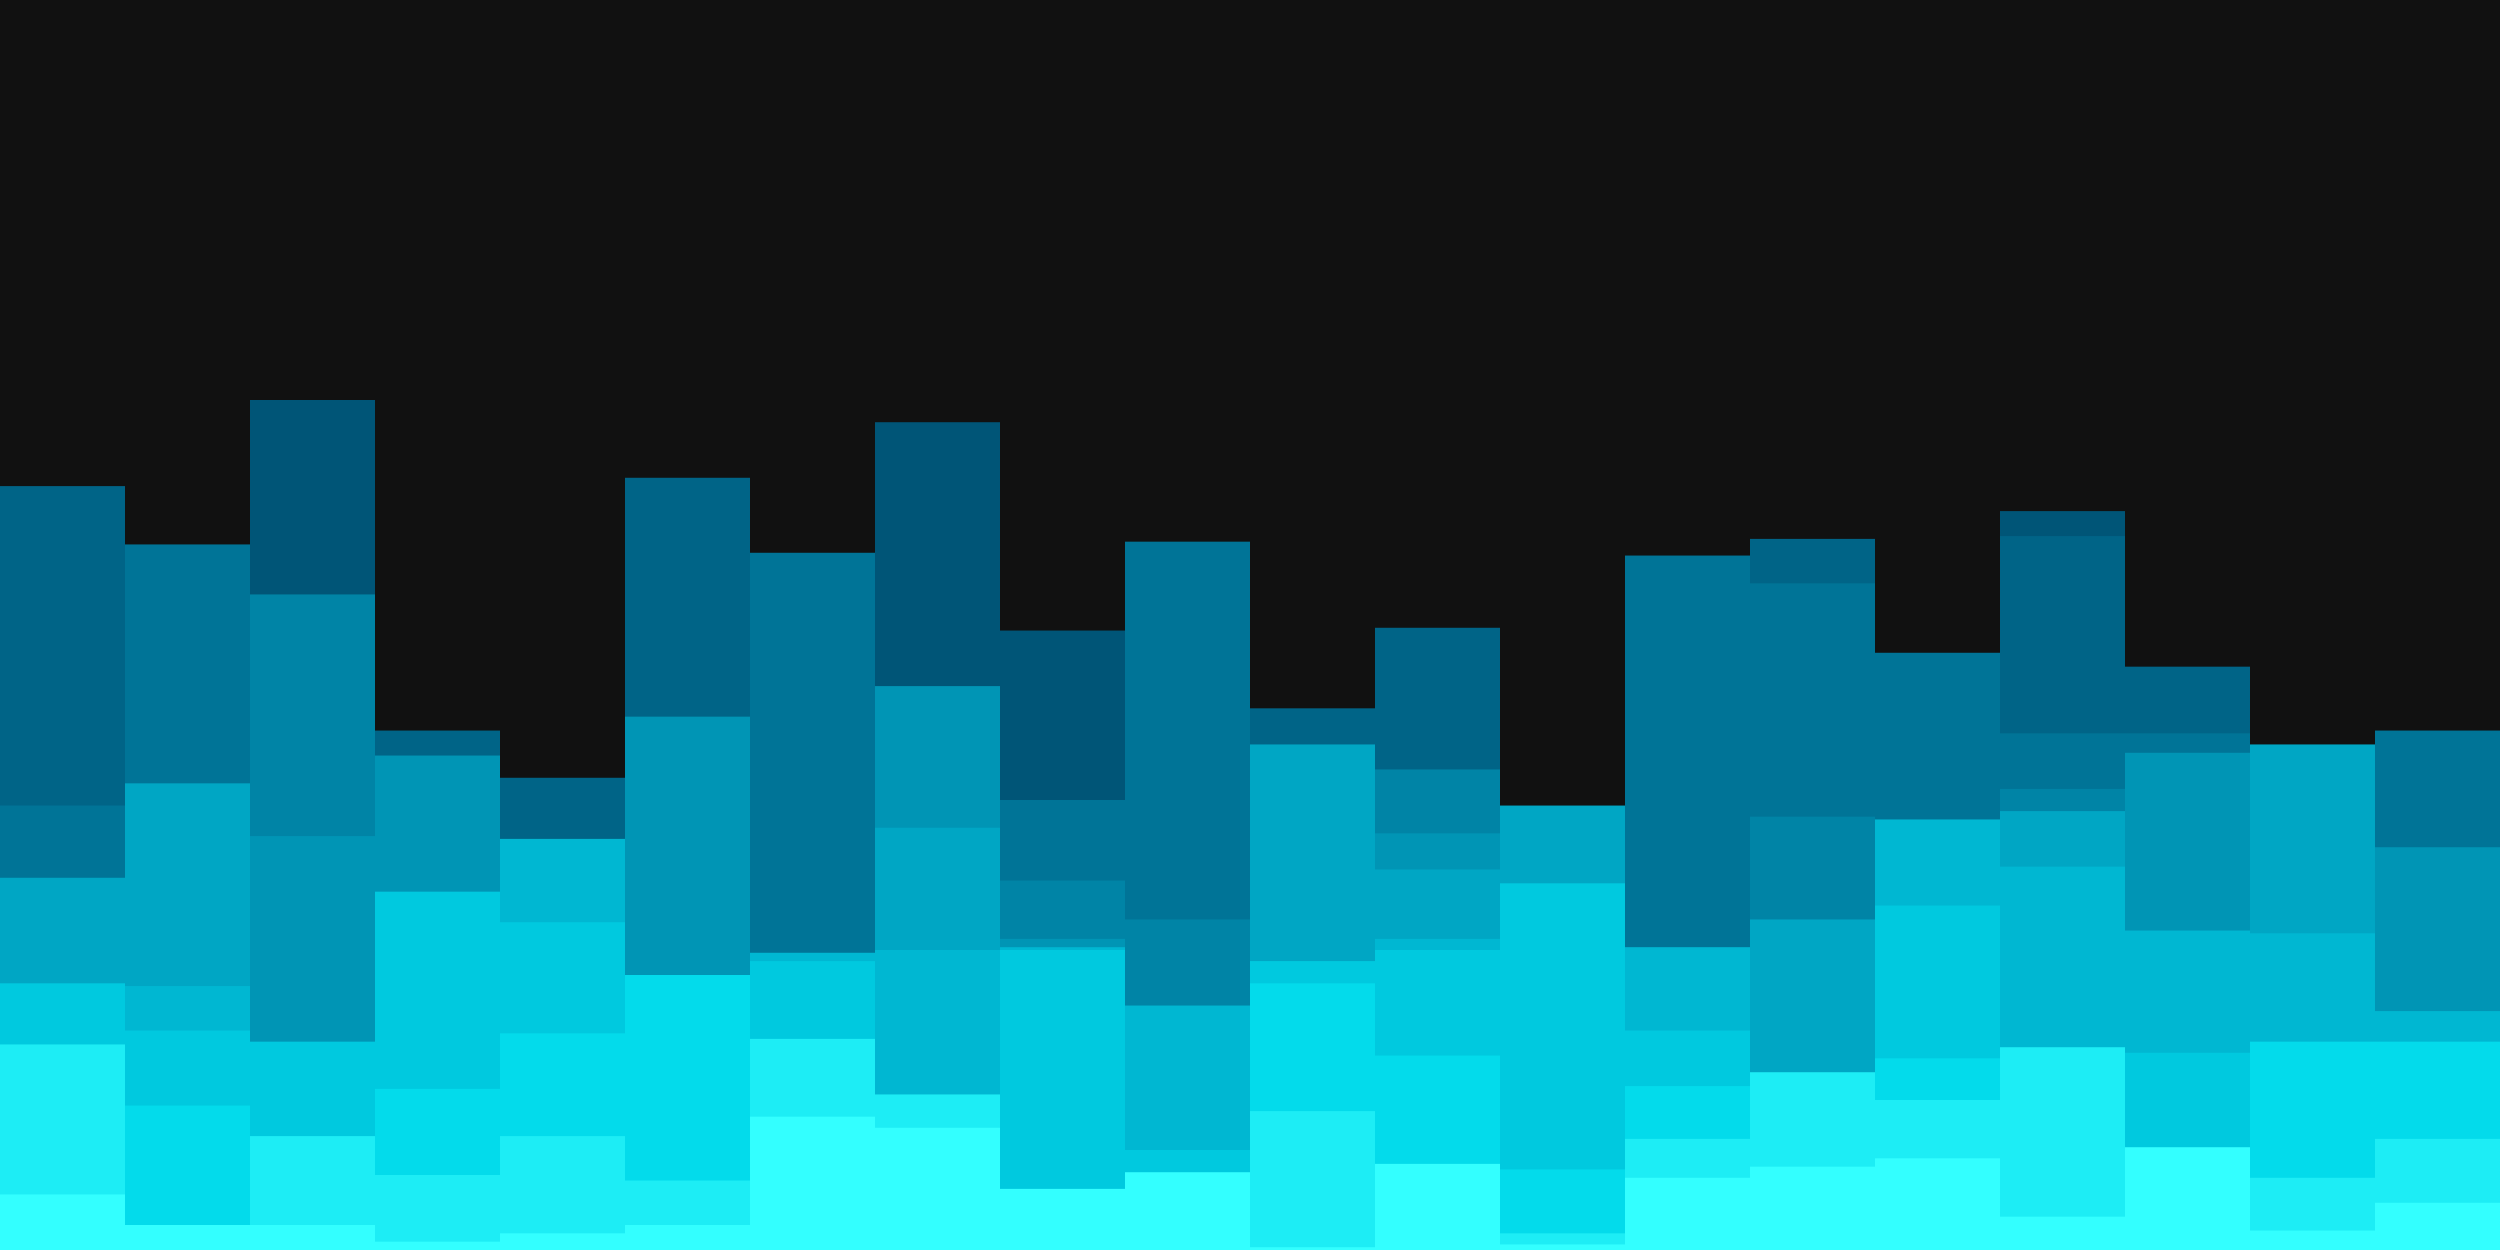
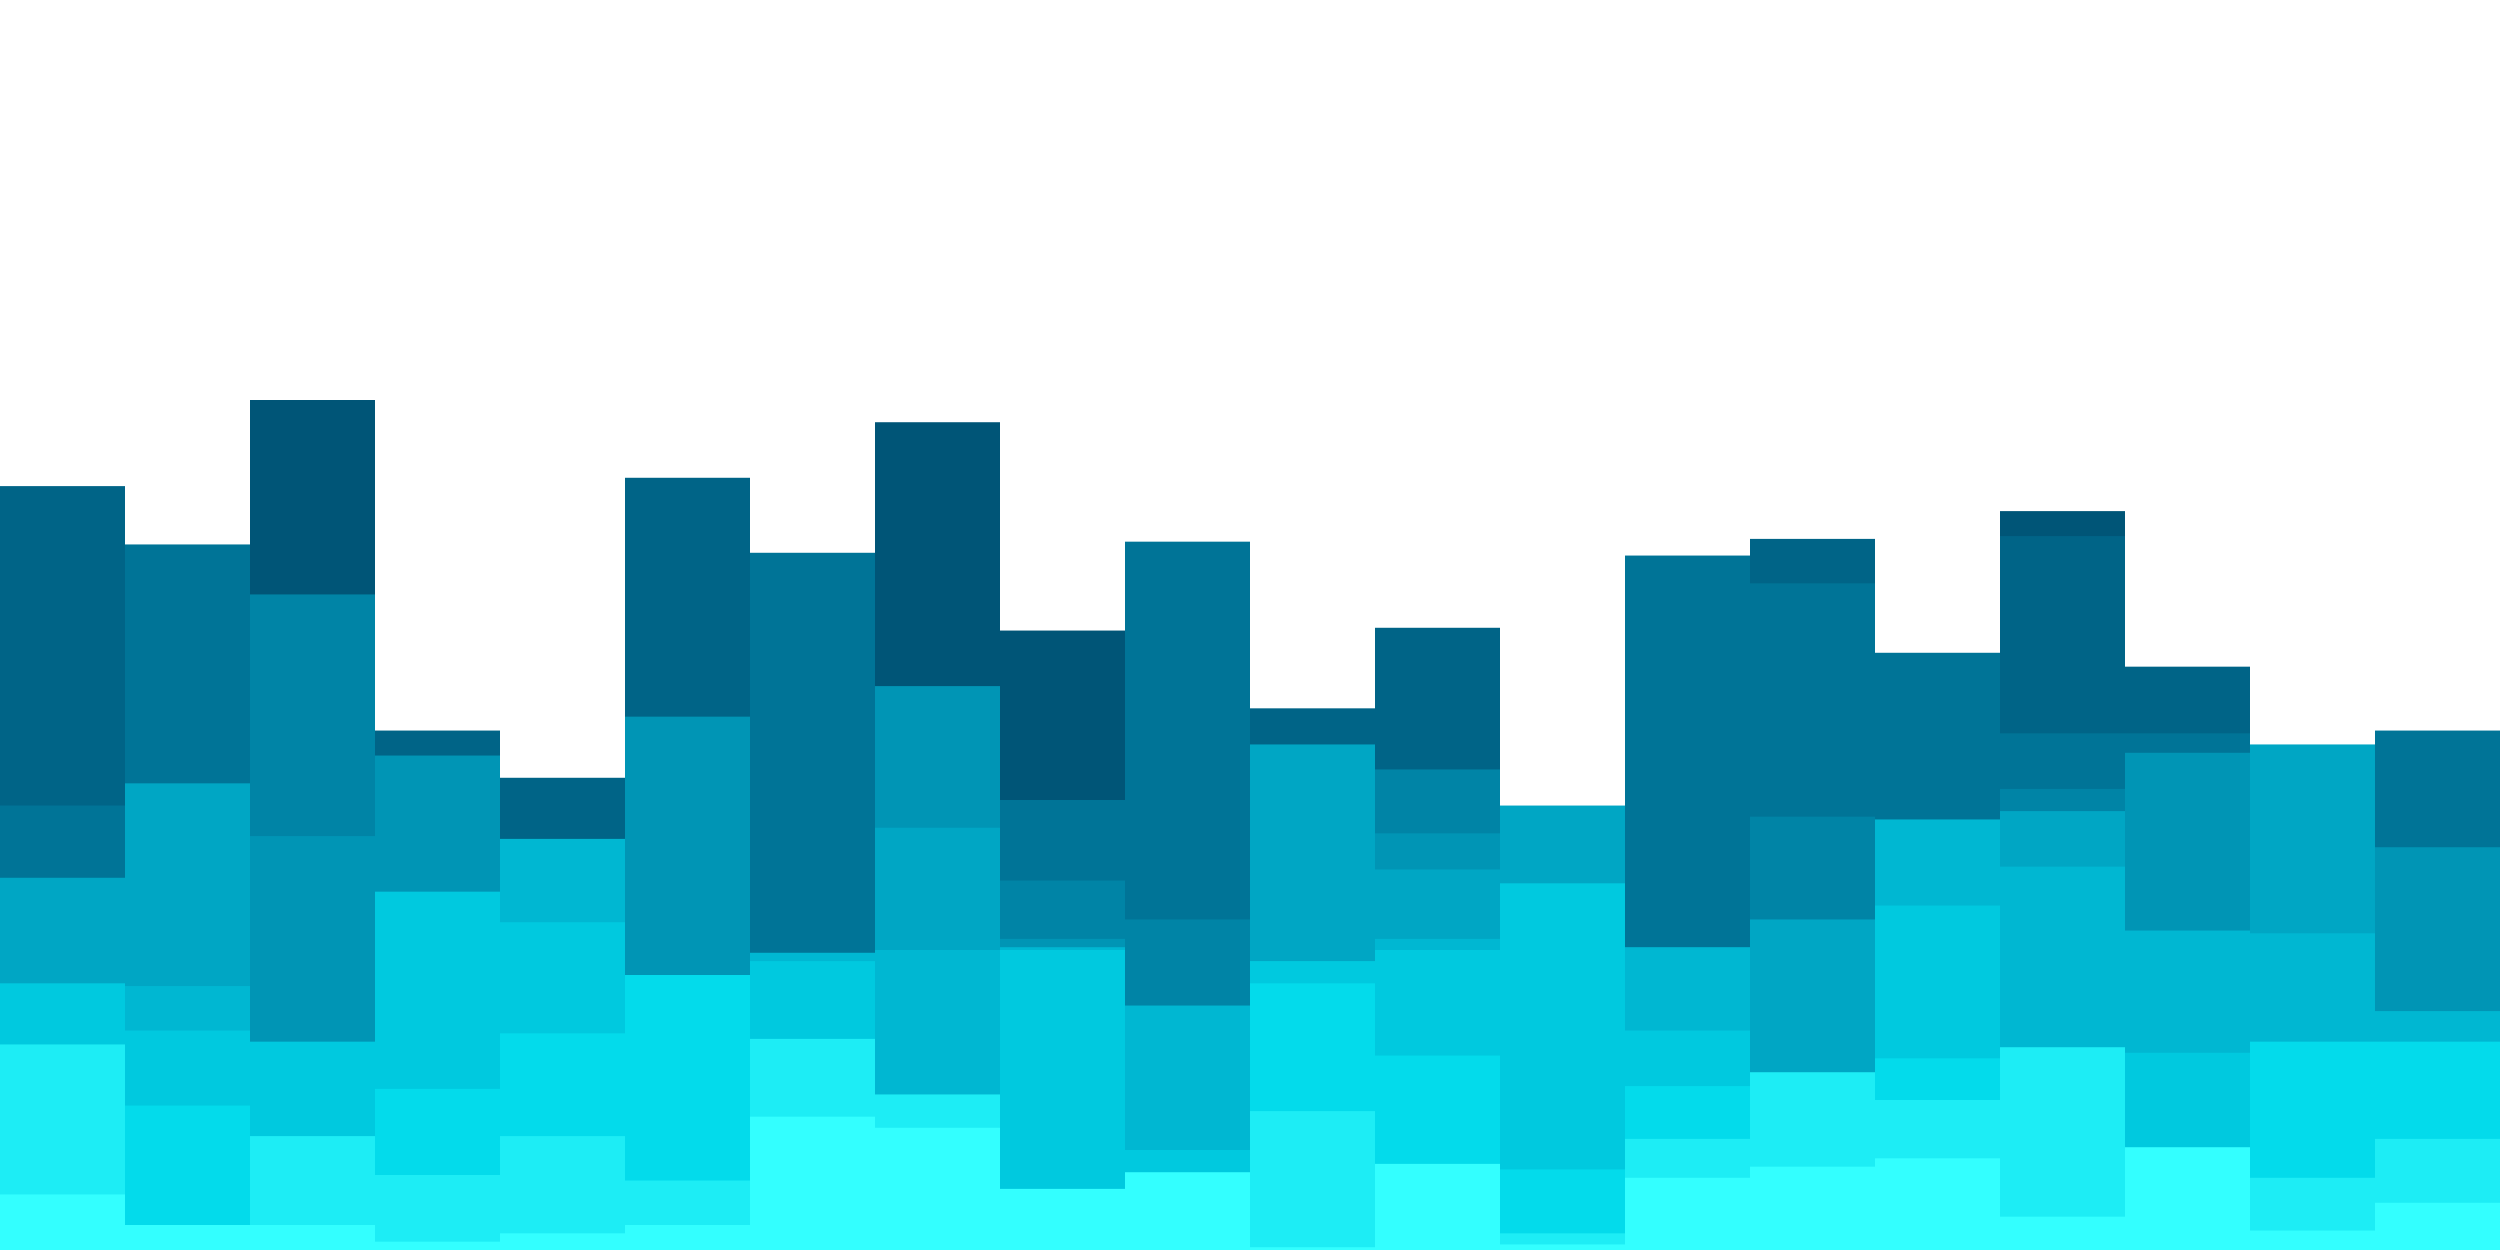
- <svg xmlns="http://www.w3.org/2000/svg" id="visual" viewBox="0 0 900 450" width="900" height="450" version="1.1">
-   <rect x="0" y="0" width="900" height="450" fill="#111" />
-   <path d="M0 218L45 218L45 435L90 435L90 144L135 144L135 312L180 312L180 408L225 408L225 209L270 209L270 332L315 332L315 152L360 152L360 227L405 227L405 291L450 291L450 273L495 273L495 341L540 341L540 324L585 324L585 244L630 244L630 332L675 332L675 443L720 443L720 184L765 184L765 435L810 435L810 279L855 279L855 392L900 392L900 287L900 451L900 451L855 451L855 451L810 451L810 451L765 451L765 451L720 451L720 451L675 451L675 451L630 451L630 451L585 451L585 451L540 451L540 451L495 451L495 451L450 451L450 451L405 451L405 451L360 451L360 451L315 451L315 451L270 451L270 451L225 451L225 451L180 451L180 451L135 451L135 451L90 451L90 451L45 451L45 451L0 451Z" fill="#005577" />
-   <path d="M0 175L45 175L45 353L90 353L90 414L135 414L135 263L180 263L180 280L225 280L225 172L270 172L270 281L315 281L315 319L360 319L360 415L405 415L405 378L450 378L450 255L495 255L495 226L540 226L540 319L585 319L585 415L630 415L630 194L675 194L675 275L720 275L720 193L765 193L765 240L810 240L810 328L855 328L855 401L900 401L900 368L900 451L900 451L855 451L855 451L810 451L810 451L765 451L765 451L720 451L720 451L675 451L675 451L630 451L630 451L585 451L585 451L540 451L540 451L495 451L495 451L450 451L450 451L405 451L405 451L360 451L360 451L315 451L315 451L270 451L270 451L225 451L225 451L180 451L180 451L135 451L135 451L90 451L90 451L45 451L45 451L0 451Z" fill="#006487" />
-   <path d="M0 290L45 290L45 196L90 196L90 448L135 448L135 278L180 278L180 347L225 347L225 431L270 431L270 199L315 199L315 340L360 340L360 288L405 288L405 195L450 195L450 336L495 336L495 410L540 410L540 435L585 435L585 200L630 200L630 210L675 210L675 235L720 235L720 264L765 264L765 264L810 264L810 420L855 420L855 263L900 263L900 349L900 451L900 451L855 451L855 451L810 451L810 451L765 451L765 451L720 451L720 451L675 451L675 451L630 451L630 451L585 451L585 451L540 451L540 451L495 451L495 451L450 451L450 451L405 451L405 451L360 451L360 451L315 451L315 451L270 451L270 451L225 451L225 451L180 451L180 451L135 451L135 451L90 451L90 451L45 451L45 451L0 451Z" fill="#007497" />
-   <path d="M0 437L45 437L45 360L90 360L90 214L135 214L135 413L180 413L180 370L225 370L225 382L270 382L270 411L315 411L315 335L360 335L360 317L405 317L405 331L450 331L450 380L495 380L495 277L540 277L540 386L585 386L585 341L630 341L630 294L675 294L675 368L720 368L720 284L765 284L765 351L810 351L810 390L855 390L855 325L900 325L900 274L900 451L900 451L855 451L855 451L810 451L810 451L765 451L765 451L720 451L720 451L675 451L675 451L630 451L630 451L585 451L585 451L540 451L540 451L495 451L495 451L450 451L450 451L405 451L405 451L360 451L360 451L315 451L315 451L270 451L270 451L225 451L225 451L180 451L180 451L135 451L135 451L90 451L90 451L45 451L45 451L0 451Z" fill="#0084a6" />
-   <path d="M0 418L45 418L45 383L90 383L90 301L135 301L135 272L180 272L180 316L225 316L225 258L270 258L270 432L315 432L315 247L360 247L360 338L405 338L405 434L450 434L450 441L495 441L495 300L540 300L540 343L585 343L585 427L630 427L630 439L675 439L675 408L720 408L720 348L765 348L765 271L810 271L810 320L855 320L855 305L900 305L900 302L900 451L900 451L855 451L855 451L810 451L810 451L765 451L765 451L720 451L720 451L675 451L675 451L630 451L630 451L585 451L585 451L540 451L540 451L495 451L495 451L450 451L450 451L405 451L405 451L360 451L360 451L315 451L315 451L270 451L270 451L225 451L225 451L180 451L180 451L135 451L135 451L90 451L90 451L45 451L45 451L0 451Z" fill="#0095b5" />
-   <path d="M0 316L45 316L45 282L90 282L90 379L135 379L135 419L180 419L180 362L225 362L225 364L270 364L270 437L315 437L315 298L360 298L360 433L405 433L405 384L450 384L450 268L495 268L495 313L540 313L540 290L585 290L585 423L630 423L630 331L675 331L675 332L720 332L720 292L765 292L765 358L810 358L810 268L855 268L855 425L900 425L900 350L900 451L900 451L855 451L855 451L810 451L810 451L765 451L765 451L720 451L720 451L675 451L675 451L630 451L630 451L585 451L585 451L540 451L540 451L495 451L495 451L450 451L450 451L405 451L405 451L360 451L360 451L315 451L315 451L270 451L270 451L225 451L225 451L180 451L180 451L135 451L135 451L90 451L90 451L45 451L45 451L0 451Z" fill="#00a6c4" />
-   <path d="M0 411L45 411L45 355L90 355L90 389L135 389L135 424L180 424L180 302L225 302L225 352L270 352L270 343L315 343L315 342L360 342L360 341L405 341L405 362L450 362L450 366L495 366L495 338L540 338L540 425L585 425L585 341L630 341L630 412L675 412L675 295L720 295L720 312L765 312L765 335L810 335L810 336L855 336L855 364L900 364L900 327L900 451L900 451L855 451L855 451L810 451L810 451L765 451L765 451L720 451L720 451L675 451L675 451L630 451L630 451L585 451L585 451L540 451L540 451L495 451L495 451L450 451L450 451L405 451L405 451L360 451L360 451L315 451L315 451L270 451L270 451L225 451L225 451L180 451L180 451L135 451L135 451L90 451L90 451L45 451L45 451L0 451Z" fill="#00b7d2" />
-   <path d="M0 354L45 354L45 371L90 371L90 375L135 375L135 321L180 321L180 332L225 332L225 358L270 358L270 346L315 346L315 421L360 421L360 342L405 342L405 414L450 414L450 346L495 346L495 342L540 342L540 318L585 318L585 371L630 371L630 403L675 403L675 326L720 326L720 429L765 429L765 379L810 379L810 387L855 387L855 380L900 380L900 414L900 451L900 451L855 451L855 451L810 451L810 451L765 451L765 451L720 451L720 451L675 451L675 451L630 451L630 451L585 451L585 451L540 451L540 451L495 451L495 451L450 451L450 451L405 451L405 451L360 451L360 451L315 451L315 451L270 451L270 451L225 451L225 451L180 451L180 451L135 451L135 451L90 451L90 451L45 451L45 451L0 451Z" fill="#00c9df" />
-   <path d="M0 382L45 382L45 398L90 398L90 413L135 413L135 392L180 392L180 372L225 372L225 351L270 351L270 402L315 402L315 438L360 438L360 429L405 429L405 443L450 443L450 354L495 354L495 380L540 380L540 421L585 421L585 391L630 391L630 424L675 424L675 381L720 381L720 387L765 387L765 438L810 438L810 375L855 375L855 375L900 375L900 389L900 451L900 451L855 451L855 451L810 451L810 451L765 451L765 451L720 451L720 451L675 451L675 451L630 451L630 451L585 451L585 451L540 451L540 451L495 451L495 451L450 451L450 451L405 451L405 451L360 451L360 451L315 451L315 451L270 451L270 451L225 451L225 451L180 451L180 451L135 451L135 451L90 451L90 451L45 451L45 451L0 451Z" fill="#03dbeb" />
-   <path d="M0 376L45 376L45 445L90 445L90 409L135 409L135 423L180 423L180 409L225 409L225 425L270 425L270 374L315 374L315 394L360 394L360 449L405 449L405 446L450 446L450 400L495 400L495 445L540 445L540 444L585 444L585 410L630 410L630 386L675 386L675 396L720 396L720 377L765 377L765 438L810 438L810 424L855 424L855 410L900 410L900 438L900 451L900 451L855 451L855 451L810 451L810 451L765 451L765 451L720 451L720 451L675 451L675 451L630 451L630 451L585 451L585 451L540 451L540 451L495 451L495 451L450 451L450 451L405 451L405 451L360 451L360 451L315 451L315 451L270 451L270 451L225 451L225 451L180 451L180 451L135 451L135 451L90 451L90 451L45 451L45 451L0 451Z" fill="#1dedf5" />
-   <path d="M0 430L45 430L45 441L90 441L90 441L135 441L135 447L180 447L180 444L225 444L225 441L270 441L270 402L315 402L315 406L360 406L360 428L405 428L405 422L450 422L450 449L495 449L495 419L540 419L540 448L585 448L585 424L630 424L630 420L675 420L675 417L720 417L720 438L765 438L765 413L810 413L810 443L855 443L855 433L900 433L900 412L900 451L900 451L855 451L855 451L810 451L810 451L765 451L765 451L720 451L720 451L675 451L675 451L630 451L630 451L585 451L585 451L540 451L540 451L495 451L495 451L450 451L450 451L405 451L405 451L360 451L360 451L315 451L315 451L270 451L270 451L225 451L225 451L180 451L180 451L135 451L135 451L90 451L90 451L45 451L45 451L0 451Z" fill="#33ffff" />
+ <svg xmlns="http://www.w3.org/2000/svg" width="900" height="450" version="1.1">
+   <g>
+     <rect id="svg_1" fill="none" height="450" width="900" y="0" x="0" />
+     <path id="svg_2" fill="#005577" d="m0,218l45,0l0,217l45,0l0,-291l45,0l0,168l45,0l0,96l45,0l0,-199l45,0l0,123l45,0l0,-180l45,0l0,75l45,0l0,64l45,0l0,-18l45,0l0,68l45,0l0,-17l45,0l0,-80l45,0l0,88l45,0l0,111l45,0l0,-259l45,0l0,251l45,0l0,-156l45,0l0,113l45,0l0,-105l0,164l0,0l-45,0l0,0l-45,0l0,0l-45,0l0,0l-45,0l0,0l-45,0l0,0l-45,0l0,0l-45,0l0,0l-45,0l0,0l-45,0l0,0l-45,0l0,0l-45,0l0,0l-45,0l0,0l-45,0l0,0l-45,0l0,0l-45,0l0,0l-45,0l0,0l-45,0l0,0l-45,0l0,0l-45,0l0,0l-45,0l0,-233z" />
+     <path id="svg_3" fill="#006487" d="m0,175l45,0l0,178l45,0l0,61l45,0l0,-151l45,0l0,17l45,0l0,-108l45,0l0,109l45,0l0,38l45,0l0,96l45,0l0,-37l45,0l0,-123l45,0l0,-29l45,0l0,93l45,0l0,96l45,0l0,-221l45,0l0,81l45,0l0,-82l45,0l0,47l45,0l0,88l45,0l0,73l45,0l0,-33l0,83l0,0l-45,0l0,0l-45,0l0,0l-45,0l0,0l-45,0l0,0l-45,0l0,0l-45,0l0,0l-45,0l0,0l-45,0l0,0l-45,0l0,0l-45,0l0,0l-45,0l0,0l-45,0l0,0l-45,0l0,0l-45,0l0,0l-45,0l0,0l-45,0l0,0l-45,0l0,0l-45,0l0,0l-45,0l0,0l-45,0l0,-276z" />
+     <path id="svg_4" fill="#007497" d="m0,290l45,0l0,-94l45,0l0,252l45,0l0,-170l45,0l0,69l45,0l0,84l45,0l0,-232l45,0l0,141l45,0l0,-52l45,0l0,-93l45,0l0,141l45,0l0,74l45,0l0,25l45,0l0,-235l45,0l0,10l45,0l0,25l45,0l0,29l45,0l0,0l45,0l0,156l45,0l0,-157l45,0l0,86l0,102l0,0l-45,0l0,0l-45,0l0,0l-45,0l0,0l-45,0l0,0l-45,0l0,0l-45,0l0,0l-45,0l0,0l-45,0l0,0l-45,0l0,0l-45,0l0,0l-45,0l0,0l-45,0l0,0l-45,0l0,0l-45,0l0,0l-45,0l0,0l-45,0l0,0l-45,0l0,0l-45,0l0,0l-45,0l0,0l-45,0l0,-161z" />
+     <path id="svg_5" fill="#0084a6" d="m0,437l45,0l0,-77l45,0l0,-146l45,0l0,199l45,0l0,-43l45,0l0,12l45,0l0,29l45,0l0,-76l45,0l0,-18l45,0l0,14l45,0l0,49l45,0l0,-103l45,0l0,109l45,0l0,-45l45,0l0,-47l45,0l0,74l45,0l0,-84l45,0l0,67l45,0l0,39l45,0l0,-65l45,0l0,-51l0,177l0,0l-45,0l0,0l-45,0l0,0l-45,0l0,0l-45,0l0,0l-45,0l0,0l-45,0l0,0l-45,0l0,0l-45,0l0,0l-45,0l0,0l-45,0l0,0l-45,0l0,0l-45,0l0,0l-45,0l0,0l-45,0l0,0l-45,0l0,0l-45,0l0,0l-45,0l0,0l-45,0l0,0l-45,0l0,0l-45,0l0,-14z" />
+     <path id="svg_6" fill="#0095b5" d="m0,418l45,0l0,-35l45,0l0,-82l45,0l0,-29l45,0l0,44l45,0l0,-58l45,0l0,174l45,0l0,-185l45,0l0,91l45,0l0,96l45,0l0,7l45,0l0,-141l45,0l0,43l45,0l0,84l45,0l0,12l45,0l0,-31l45,0l0,-60l45,0l0,-77l45,0l0,49l45,0l0,-15l45,0l0,-3l0,149l0,0l-45,0l0,0l-45,0l0,0l-45,0l0,0l-45,0l0,0l-45,0l0,0l-45,0l0,0l-45,0l0,0l-45,0l0,0l-45,0l0,0l-45,0l0,0l-45,0l0,0l-45,0l0,0l-45,0l0,0l-45,0l0,0l-45,0l0,0l-45,0l0,0l-45,0l0,0l-45,0l0,0l-45,0l0,0l-45,0l0,-33z" />
+     <path id="svg_7" fill="#00a6c4" d="m0,316l45,0l0,-34l45,0l0,97l45,0l0,40l45,0l0,-57l45,0l0,2l45,0l0,73l45,0l0,-139l45,0l0,135l45,0l0,-49l45,0l0,-116l45,0l0,45l45,0l0,-23l45,0l0,133l45,0l0,-92l45,0l0,1l45,0l0,-40l45,0l0,66l45,0l0,-90l45,0l0,157l45,0l0,-75l0,101l0,0l-45,0l0,0l-45,0l0,0l-45,0l0,0l-45,0l0,0l-45,0l0,0l-45,0l0,0l-45,0l0,0l-45,0l0,0l-45,0l0,0l-45,0l0,0l-45,0l0,0l-45,0l0,0l-45,0l0,0l-45,0l0,0l-45,0l0,0l-45,0l0,0l-45,0l0,0l-45,0l0,0l-45,0l0,0l-45,0l0,-135z" />
+     <path id="svg_8" fill="#00b7d2" d="m0,411l45,0l0,-56l45,0l0,34l45,0l0,35l45,0l0,-122l45,0l0,50l45,0l0,-9l45,0l0,-1l45,0l0,-1l45,0l0,21l45,0l0,4l45,0l0,-28l45,0l0,87l45,0l0,-84l45,0l0,71l45,0l0,-117l45,0l0,17l45,0l0,23l45,0l0,1l45,0l0,28l45,0l0,-37l0,124l0,0l-45,0l0,0l-45,0l0,0l-45,0l0,0l-45,0l0,0l-45,0l0,0l-45,0l0,0l-45,0l0,0l-45,0l0,0l-45,0l0,0l-45,0l0,0l-45,0l0,0l-45,0l0,0l-45,0l0,0l-45,0l0,0l-45,0l0,0l-45,0l0,0l-45,0l0,0l-45,0l0,0l-45,0l0,0l-45,0l0,-40z" />
+     <path id="svg_9" fill="#00c9df" d="m0,354l45,0l0,17l45,0l0,4l45,0l0,-54l45,0l0,11l45,0l0,26l45,0l0,-12l45,0l0,75l45,0l0,-79l45,0l0,72l45,0l0,-68l45,0l0,-4l45,0l0,-24l45,0l0,53l45,0l0,32l45,0l0,-77l45,0l0,103l45,0l0,-50l45,0l0,8l45,0l0,-7l45,0l0,34l0,37l0,0l-45,0l0,0l-45,0l0,0l-45,0l0,0l-45,0l0,0l-45,0l0,0l-45,0l0,0l-45,0l0,0l-45,0l0,0l-45,0l0,0l-45,0l0,0l-45,0l0,0l-45,0l0,0l-45,0l0,0l-45,0l0,0l-45,0l0,0l-45,0l0,0l-45,0l0,0l-45,0l0,0l-45,0l0,0l-45,0l0,-97z" />
+     <path id="svg_10" fill="#03dbeb" d="m0,382l45,0l0,16l45,0l0,15l45,0l0,-21l45,0l0,-20l45,0l0,-21l45,0l0,51l45,0l0,36l45,0l0,-9l45,0l0,14l45,0l0,-89l45,0l0,26l45,0l0,41l45,0l0,-30l45,0l0,33l45,0l0,-43l45,0l0,6l45,0l0,51l45,0l0,-63l45,0l0,0l45,0l0,14l0,62l0,0l-45,0l0,0l-45,0l0,0l-45,0l0,0l-45,0l0,0l-45,0l0,0l-45,0l0,0l-45,0l0,0l-45,0l0,0l-45,0l0,0l-45,0l0,0l-45,0l0,0l-45,0l0,0l-45,0l0,0l-45,0l0,0l-45,0l0,0l-45,0l0,0l-45,0l0,0l-45,0l0,0l-45,0l0,0l-45,0l0,-69z" />
+     <path id="svg_11" fill="#1dedf5" d="m0,376l45,0l0,69l45,0l0,-36l45,0l0,14l45,0l0,-14l45,0l0,16l45,0l0,-51l45,0l0,20l45,0l0,55l45,0l0,-3l45,0l0,-46l45,0l0,45l45,0l0,-1l45,0l0,-34l45,0l0,-24l45,0l0,10l45,0l0,-19l45,0l0,61l45,0l0,-14l45,0l0,-14l45,0l0,28l0,13l0,0l-45,0l0,0l-45,0l0,0l-45,0l0,0l-45,0l0,0l-45,0l0,0l-45,0l0,0l-45,0l0,0l-45,0l0,0l-45,0l0,0l-45,0l0,0l-45,0l0,0l-45,0l0,0l-45,0l0,0l-45,0l0,0l-45,0l0,0l-45,0l0,0l-45,0l0,0l-45,0l0,0l-45,0l0,0l-45,0l0,-75z" />
+     <path id="svg_12" fill="#33ffff" d="m0,430l45,0l0,11l45,0l0,0l45,0l0,6l45,0l0,-3l45,0l0,-3l45,0l0,-39l45,0l0,4l45,0l0,22l45,0l0,-6l45,0l0,27l45,0l0,-30l45,0l0,29l45,0l0,-24l45,0l0,-4l45,0l0,-3l45,0l0,21l45,0l0,-25l45,0l0,30l45,0l0,-10l45,0l0,-21l0,39l0,0l-45,0l0,0l-45,0l0,0l-45,0l0,0l-45,0l0,0l-45,0l0,0l-45,0l0,0l-45,0l0,0l-45,0l0,0l-45,0l0,0l-45,0l0,0l-45,0l0,0l-45,0l0,0l-45,0l0,0l-45,0l0,0l-45,0l0,0l-45,0l0,0l-45,0l0,0l-45,0l0,0l-45,0l0,0l-45,0l0,-21z" />
+   </g>
</svg>
